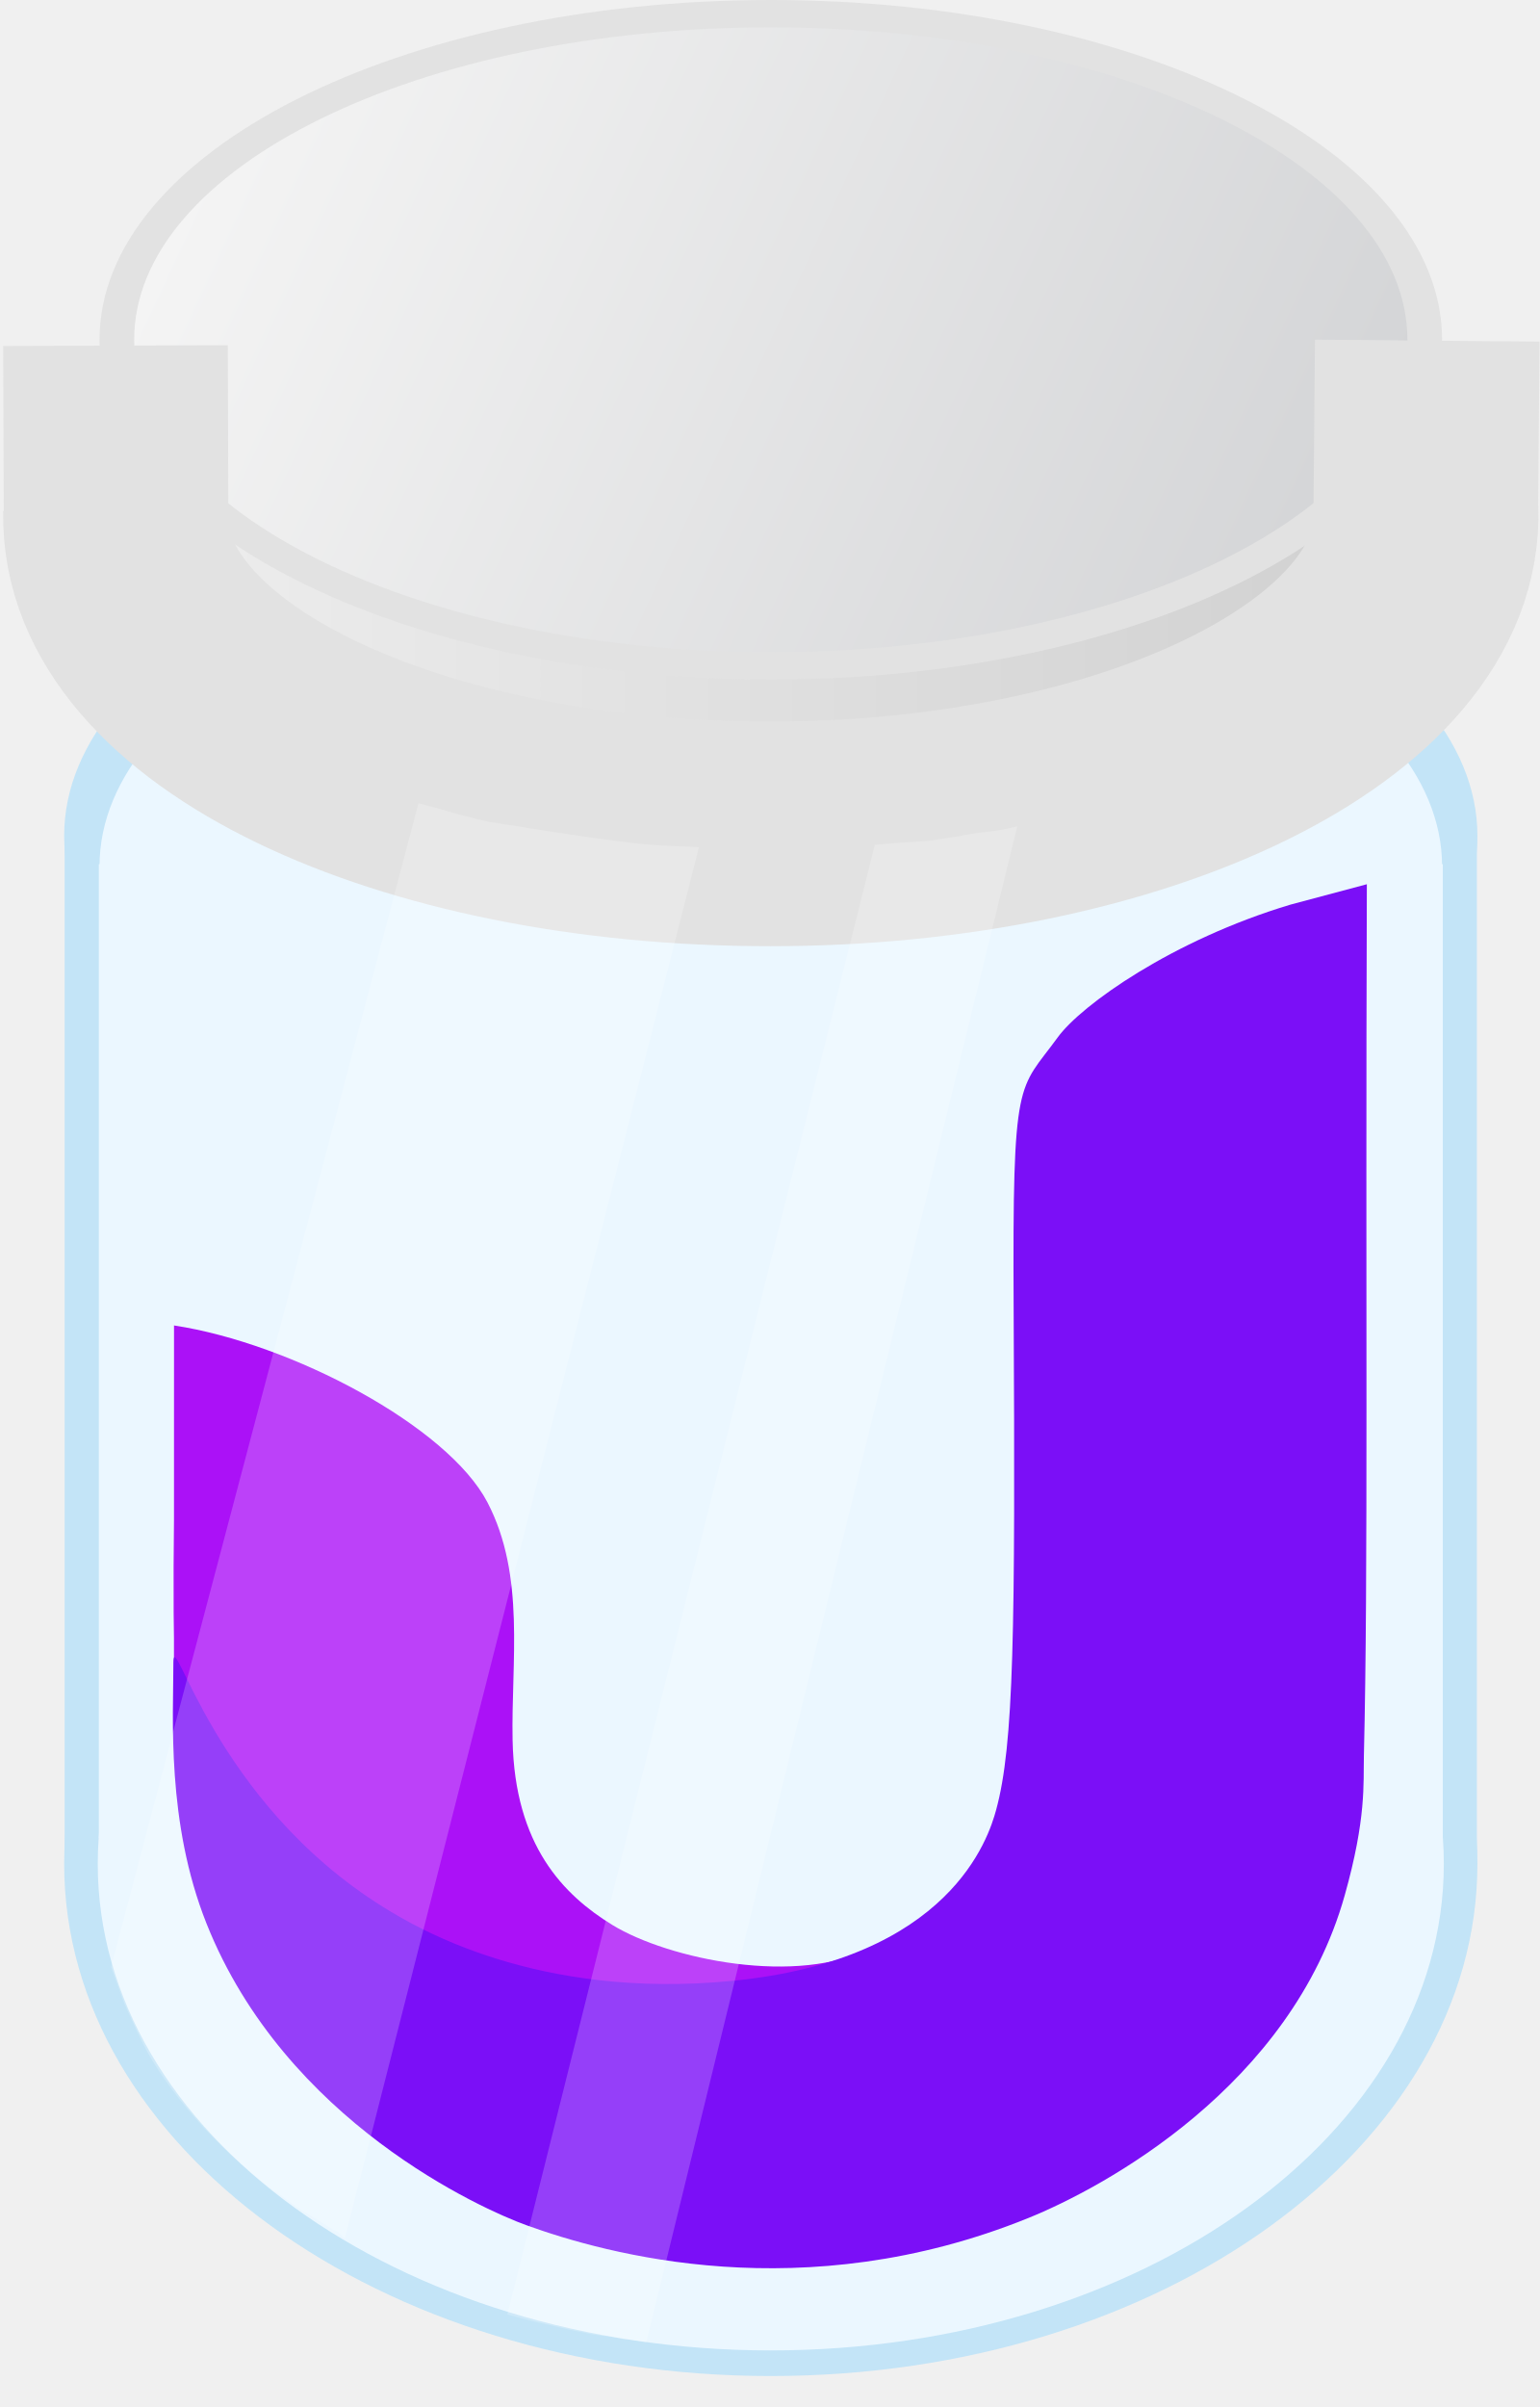
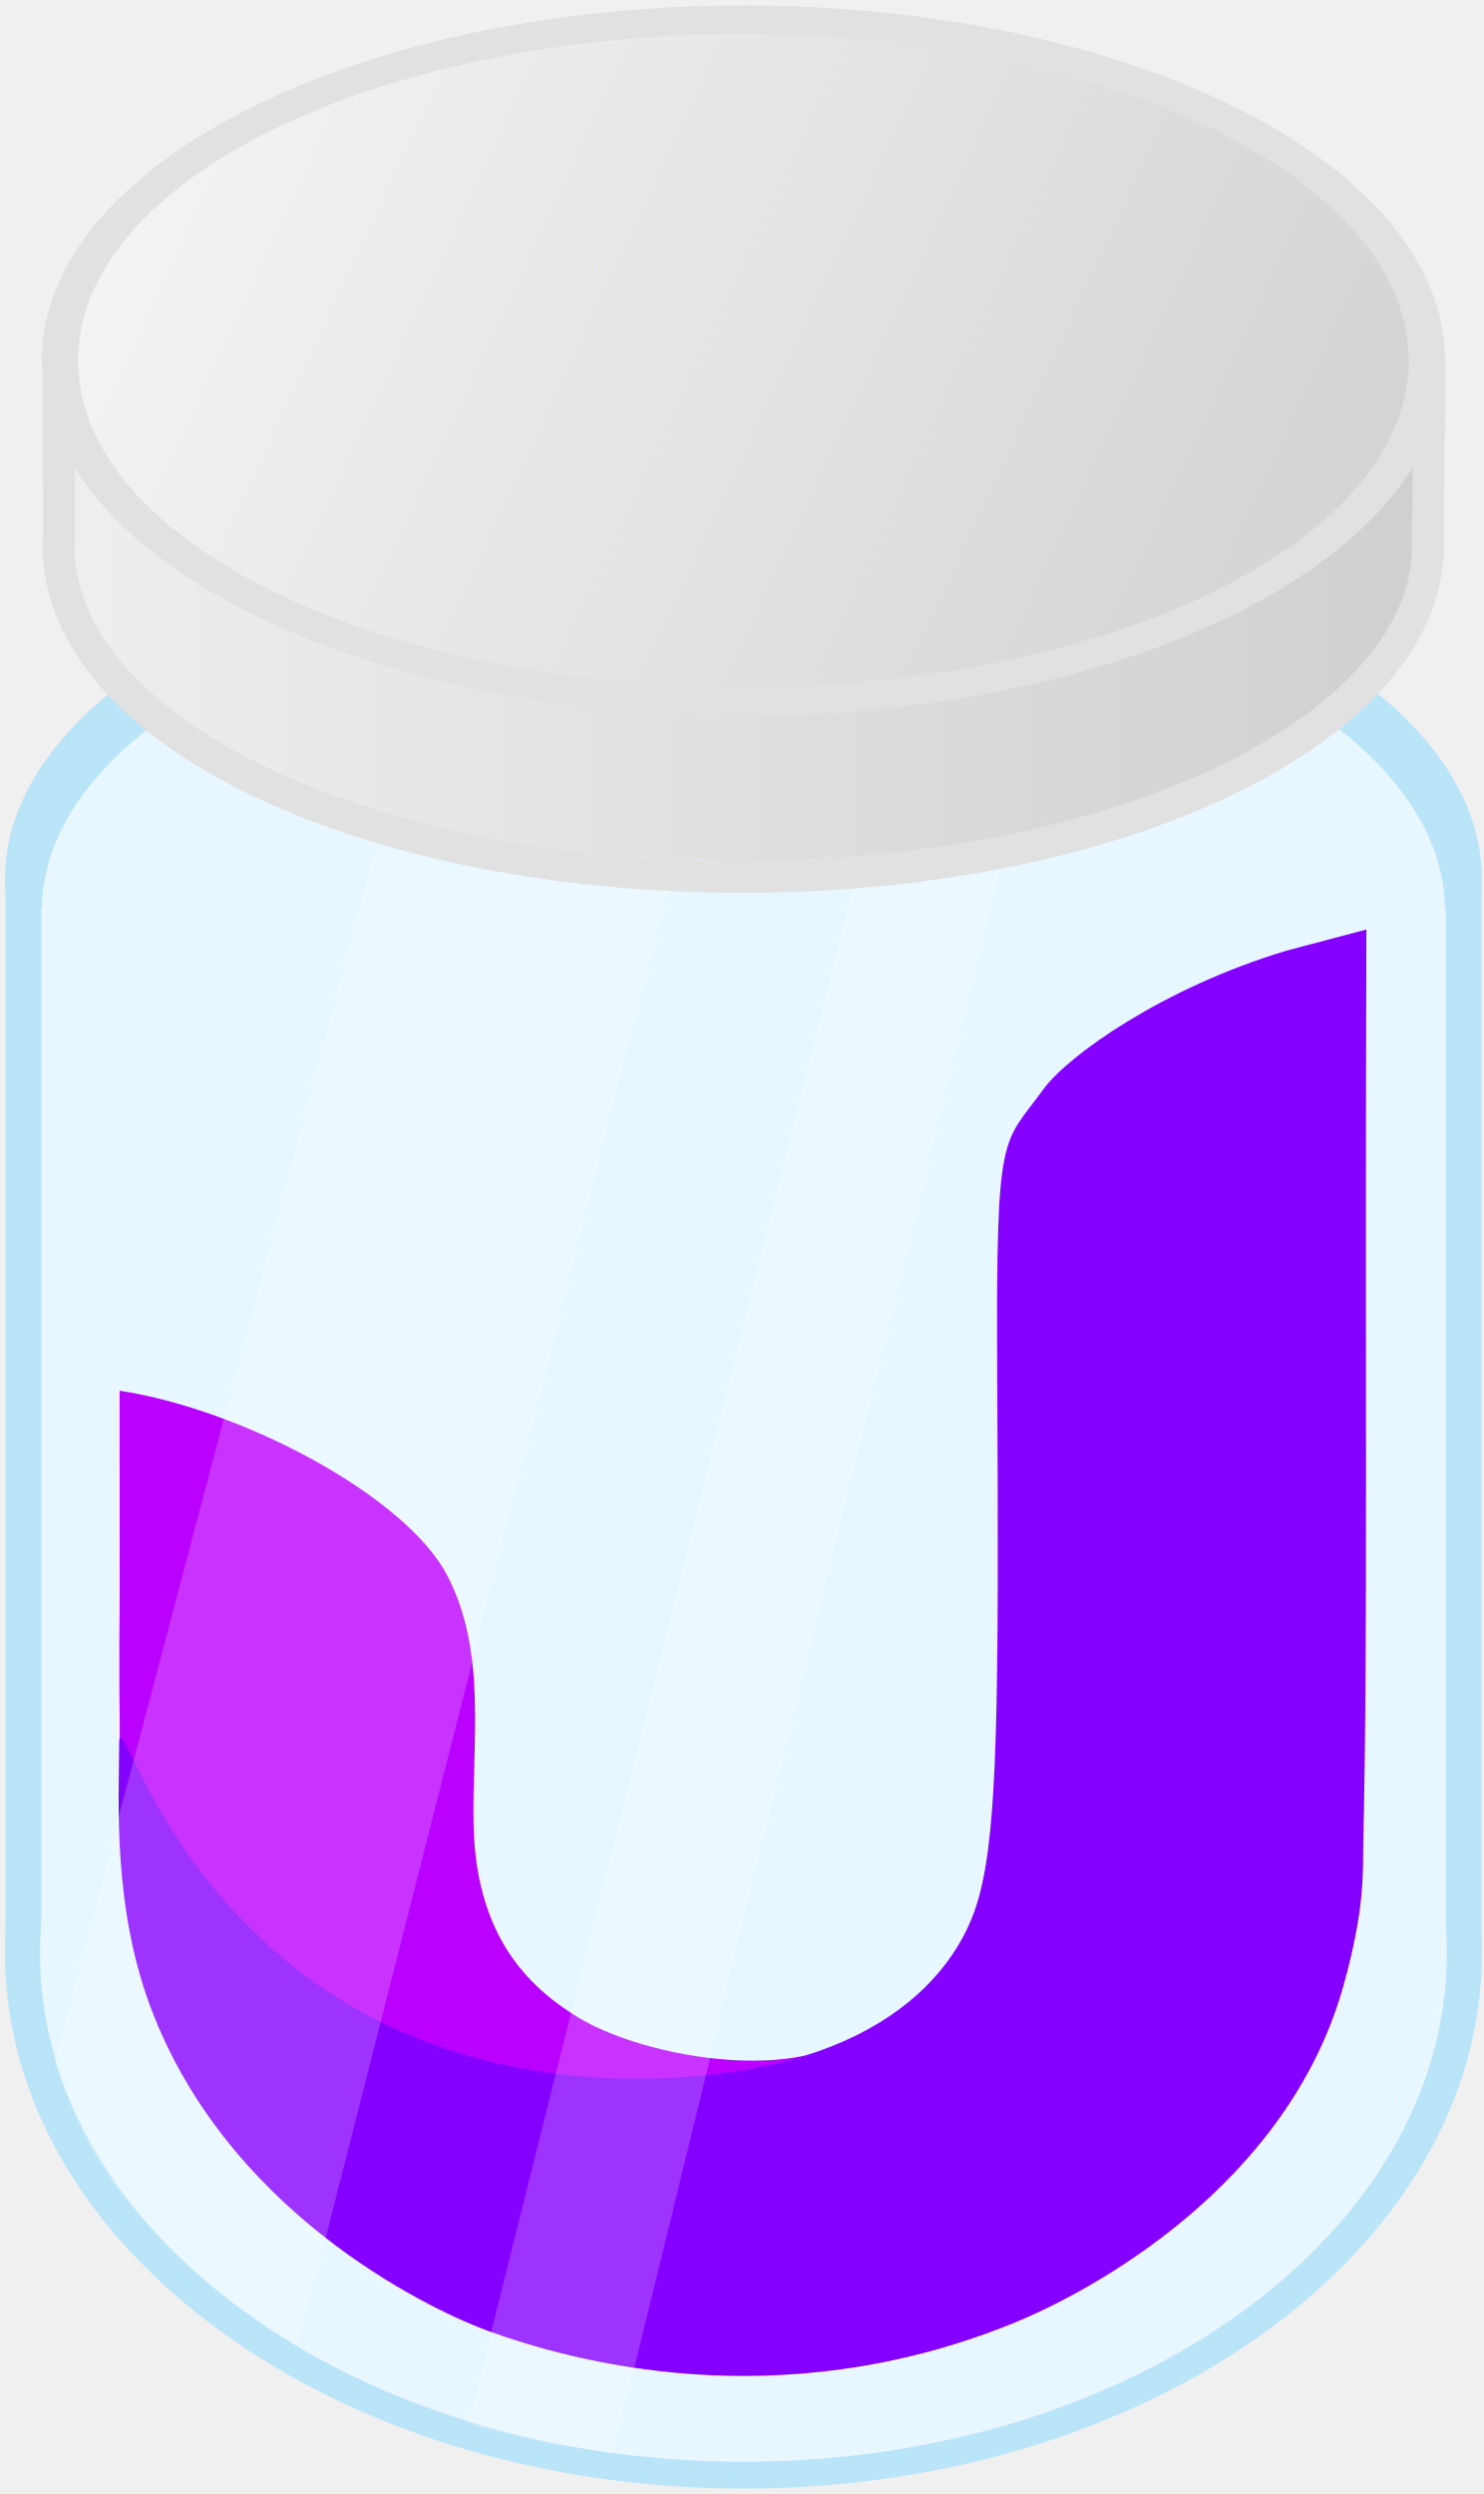
- <svg xmlns="http://www.w3.org/2000/svg" width="48" height="75" viewBox="0 0 48 75" fill="none">
-   <path d="M24.025 74.035C36.188 74.035 46.049 66.89 46.049 58.076C46.049 49.262 36.188 42.117 24.025 42.117C11.861 42.117 2 49.262 2 58.076C2 66.89 11.861 74.035 24.025 74.035Z" fill="#C3E4F7" />
-   <path d="M24.025 36.828C36.188 36.828 46.049 31.998 46.049 26.041C46.049 20.084 36.188 15.255 24.025 15.255C11.861 15.255 2 20.084 2 26.041C2 31.998 11.861 36.828 24.025 36.828Z" fill="#C3E4F7" />
-   <path d="M46.033 26.129H2.015V58.076H46.033V26.129Z" fill="#C3E4F7" />
-   <path d="M24.024 73.237C35.61 73.237 45.002 66.449 45.002 58.076C45.002 49.703 35.61 42.915 24.024 42.915C12.439 42.915 3.047 49.703 3.047 58.076C3.047 66.449 12.439 73.237 24.024 73.237Z" fill="#EBF7FF" />
-   <path d="M24.025 37.237C35.58 37.237 44.948 32.65 44.948 26.991C44.948 21.332 35.58 16.745 24.025 16.745C12.47 16.745 3.102 21.332 3.102 26.991C3.102 32.65 12.47 37.237 24.025 37.237Z" fill="#EBF7FF" />
-   <path d="M44.97 26.927H3.08V57.277H44.97V26.927Z" fill="#EBF7FF" />
-   <path d="M5.422 52.461C5.422 58.156 5.548 41.723 5.491 43.87C5.365 48.53 5.384 52.897 5.561 53.776C8.169 61.006 14.962 63.927 22.945 62.539C24.865 62.061 26.06 61.445 27.167 60.668C24.911 61.897 20.834 61.053 19.083 59.978C17.57 59.049 16.042 57.51 15.977 54.219C15.929 51.769 16.388 49.109 15.195 46.816C13.959 44.439 9.078 41.856 5.424 41.3" fill="#AB11F7" />
-   <path d="M42.603 27.552C42.557 40.681 42.649 48.972 42.511 54.705C42.49 55.577 42.593 56.643 41.912 59.061C40.238 65.013 34.393 68.166 32.048 69.113C25.033 71.952 18.887 70.231 16.411 69.337C15.059 68.849 8.9 66.121 6.436 59.934C5.181 56.78 5.402 53.506 5.405 51.81C5.406 50.588 6.641 56.129 11.962 59.432C12.973 60.06 16.731 62.319 22.831 61.721C29.634 61.053 30.818 57.24 31.047 56.4C31.605 54.362 31.647 50.812 31.594 40.761C31.555 33.422 31.738 34.017 32.97 32.321C33.704 31.312 36.548 29.29 40.217 28.189" fill="#7B0FF7" />
-   <path d="M24.025 25.505C35.56 25.505 44.912 20.918 44.912 15.259C44.912 9.6 35.56 5.013 24.025 5.013C12.489 5.013 3.137 9.6 3.137 15.259C3.137 20.918 12.489 25.505 24.025 25.505Z" fill="url(#paint0_linear)" />
-   <path d="M44.447 15.878C44.653 21.52 35.287 25.983 24.014 25.983C12.74 25.983 3.486 21.657 3.6 15.992" stroke="#E2E2E2" stroke-width="7" stroke-miterlimit="10" />
-   <path d="M24.025 21.174C35.58 21.174 44.948 16.434 44.948 10.587C44.948 4.74 35.58 0 24.025 0C12.47 0 3.102 4.74 3.102 10.587C3.102 16.434 12.47 21.174 24.025 21.174Z" fill="#E2E2E2" />
-   <path d="M24.025 20.322C34.984 20.322 43.867 15.963 43.867 10.587C43.867 5.211 34.984 0.852 24.025 0.852C13.066 0.852 4.182 5.211 4.182 10.587C4.182 15.963 13.066 20.322 24.025 20.322Z" fill="url(#paint1_linear)" />
-   <path d="M44.435 16.445L44.486 10.614" stroke="#E2E2E2" stroke-width="7" stroke-miterlimit="10" />
-   <path d="M3.617 16.153L3.6 10.769" stroke="#E2E2E2" stroke-width="7" stroke-miterlimit="10" />
-   <path opacity="0.2" d="M19.874 26.285C19.517 26.245 18.89 26.163 18.544 26.114C17.305 25.944 16.457 25.796 15.218 25.603C14.782 25.497 14.506 25.436 14.347 25.39C13.543 25.155 13.453 25.135 13.043 25.027L3.461 61.289C3.461 61.289 3.695 61.923 3.878 62.434C4.383 63.542 4.537 63.927 5.094 64.734C5.713 65.632 6.493 66.503 7.318 67.248C8.143 67.993 8.488 68.226 9.336 68.823C9.545 68.969 10.184 69.337 10.39 69.483C10.523 69.497 10.648 69.685 10.75 69.738L21.787 26.395C21.034 26.363 20.517 26.349 19.874 26.285Z" fill="white" />
-   <path opacity="0.2" d="M18.317 72.705C18.683 72.791 18.829 72.769 19.165 72.834C19.204 72.833 19.446 72.898 19.487 72.898C19.782 72.898 19.863 72.948 20.142 72.992L31.707 25.751C31.321 25.836 31.137 25.88 30.725 25.922C30.371 25.958 30.197 26.007 29.648 26.093C29.559 26.105 29.026 26.188 28.936 26.2C28.226 26.243 27.905 26.265 27.266 26.322L15.813 72.115C16.219 72.234 16.644 72.34 17.126 72.447C17.675 72.578 17.881 72.62 18.317 72.705Z" fill="white" />
+ <svg xmlns="http://www.w3.org/2000/svg" width="163" height="274" viewBox="0 0 163 274" fill="none">
+   <path d="M81.7 273.4C126.518 273.4 162.85 247.07 162.85 214.59C162.85 182.11 126.518 155.78 81.7 155.78C36.882 155.78 0.55 182.11 0.55 214.59C0.55 247.07 36.882 273.4 81.7 273.4Z" fill="#BAE4F8" />
+   <path d="M81.7 136.29C126.518 136.29 162.85 118.498 162.85 96.55C162.85 74.602 126.518 56.81 81.7 56.81C36.882 56.81 0.55 74.602 0.55 96.55C0.55 118.498 36.882 136.29 81.7 136.29Z" fill="#BAE4F8" />
+   <path d="M162.81 96.88H0.61V214.59H162.81V96.88Z" fill="#BAE4F8" />
+   <path d="M81.7 270.46C124.392 270.46 159 245.446 159 214.59C159 183.734 124.392 158.72 81.7 158.72C39.008 158.72 4.4 183.734 4.4 214.59C4.4 245.446 39.008 270.46 81.7 270.46Z" fill="#E7F6FF" />
+   <path d="M81.7 137.81C124.281 137.81 158.8 120.904 158.8 100.05C158.8 79.196 124.281 62.29 81.7 62.29C39.119 62.29 4.6 79.196 4.6 100.05C4.6 120.904 39.119 137.81 81.7 137.81Z" fill="#E7F6FF" />
+   <path d="M158.88 99.82H4.53V211.65H158.88V99.82Z" fill="#E7F6FF" />
+   <path d="M13.16 193.91C13.16 214.9 13.63 154.35 13.41 162.26C12.95 179.43 13.02 195.52 13.66 198.76C23.27 225.4 48.3 236.16 77.71 231.05C84.78 229.29 89.19 227.02 93.27 224.15C84.95 228.68 69.93 225.57 63.48 221.61C57.9 218.19 52.27 212.52 52.04 200.39C51.86 191.36 53.55 181.56 49.16 173.11C44.61 164.35 26.62 154.84 13.15 152.79" fill="#BA00FF" />
+   <path d="M150.16 102.12C149.99 150.5 150.33 181.05 149.82 202.18C149.74 205.39 150.12 209.32 147.62 218.23C141.45 240.16 119.91 251.78 111.27 255.27C85.42 265.73 62.78 259.39 53.65 256.09C48.67 254.29 25.97 244.24 16.9 221.44C12.27 209.82 13.09 197.76 13.1 191.5C13.11 187 17.65 207.42 37.26 219.58C40.99 221.89 54.84 230.22 77.31 228.02C102.38 225.56 106.74 211.51 107.58 208.41C109.63 200.9 109.79 187.82 109.59 150.78C109.45 123.74 110.12 125.93 114.66 119.68C117.36 115.96 127.84 108.51 141.36 104.45" fill="#8600FF" />
+   <path d="M81.7 94.58C124.204 94.58 158.66 77.674 158.66 56.82C158.66 35.966 124.204 19.06 81.7 19.06C39.196 19.06 4.74 35.966 4.74 56.82C4.74 77.674 39.196 94.58 81.7 94.58Z" fill="url(#paint0_linear)" />
+   <path d="M156.95 59.1C157.71 79.89 123.2 96.34 81.66 96.34C40.12 96.34 6.02 80.4 6.44 59.53" stroke="#E1E1E1" stroke-width="3.5" stroke-miterlimit="10" />
+   <path d="M81.7 78.62C124.281 78.62 158.8 61.155 158.8 39.61C158.8 18.065 124.281 0.6 81.7 0.6C39.119 0.6 4.6 18.065 4.6 39.61C4.6 61.155 39.119 78.62 81.7 78.62Z" fill="#E1E1E1" />
+   <path d="M81.7 75.48C122.083 75.48 154.82 59.42 154.82 39.61C154.82 19.799 122.083 3.74 81.7 3.74C41.317 3.74 8.58 19.799 8.58 39.61C8.58 59.42 41.317 75.48 81.7 75.48Z" fill="url(#paint1_linear)" />
+   <path d="M156.91 61.2L157.1 39.71" stroke="#E1E1E1" stroke-width="3.5" stroke-miterlimit="10" />
+   <path d="M6.51 60.12L6.44 40.28" stroke="#E1E1E1" stroke-width="3.5" stroke-miterlimit="10" />
+   <path opacity="0.2" d="M66.41 97.46C65.09 97.31 62.78 97.01 61.51 96.83C56.95 96.2 53.82 95.65 49.26 94.95C47.65 94.56 46.63 94.34 46.05 94.17C43.09 93.31 42.75 93.23 41.25 92.83L5.95 226.45C5.95 226.45 6.81 228.79 7.48 230.67C9.34 234.75 9.91 236.17 11.96 239.14C14.24 242.45 17.12 245.65 20.16 248.4C23.2 251.15 24.47 252 27.6 254.21C28.37 254.75 30.73 256.11 31.49 256.64C31.98 256.7 32.44 257.38 32.81 257.58L73.48 97.88C70.68 97.74 68.78 97.69 66.41 97.46Z" fill="white" />
+   <path opacity="0.2" d="M60.68 268.5C62.03 268.82 62.57 268.74 63.81 268.97C63.96 268.97 64.85 269.21 64.99 269.21C66.08 269.21 66.38 269.4 67.41 269.55L110.02 95.48C108.6 95.8 107.92 95.95 106.4 96.11C105.1 96.25 104.46 96.43 102.43 96.74C102.1 96.79 100.14 97.09 99.81 97.13C97.19 97.29 96.01 97.37 93.65 97.58L51.45 266.32C52.94 266.76 54.51 267.15 56.29 267.54C58.31 268.03 59.07 268.19 60.68 268.5Z" fill="white" />
  <defs>
-     <linearGradient id="paint0_linear" x1="3.137" y1="15.258" x2="44.912" y2="15.258" gradientUnits="userSpaceOnUse">
+     <linearGradient id="paint0_linear" x1="4.739" y1="56.823" x2="158.668" y2="56.823" gradientUnits="userSpaceOnUse">
      <stop stop-color="#EFEFEF" />
      <stop offset="1" stop-color="#CFCFCF" />
    </linearGradient>
-     <linearGradient id="paint1_linear" x1="7.301" y1="2.788" x2="40.748" y2="18.385" gradientUnits="userSpaceOnUse">
-       <stop stop-color="#F4F4F4" />
-       <stop offset="1" stop-color="#D4D5D7" />
+     <linearGradient id="paint1_linear" x1="20.081" y1="10.874" x2="143.326" y2="68.344" gradientUnits="userSpaceOnUse">
+       <stop stop-color="#F3F3F3" />
+       <stop offset="1" stop-color="#D3D4D6" />
    </linearGradient>
  </defs>
</svg>
